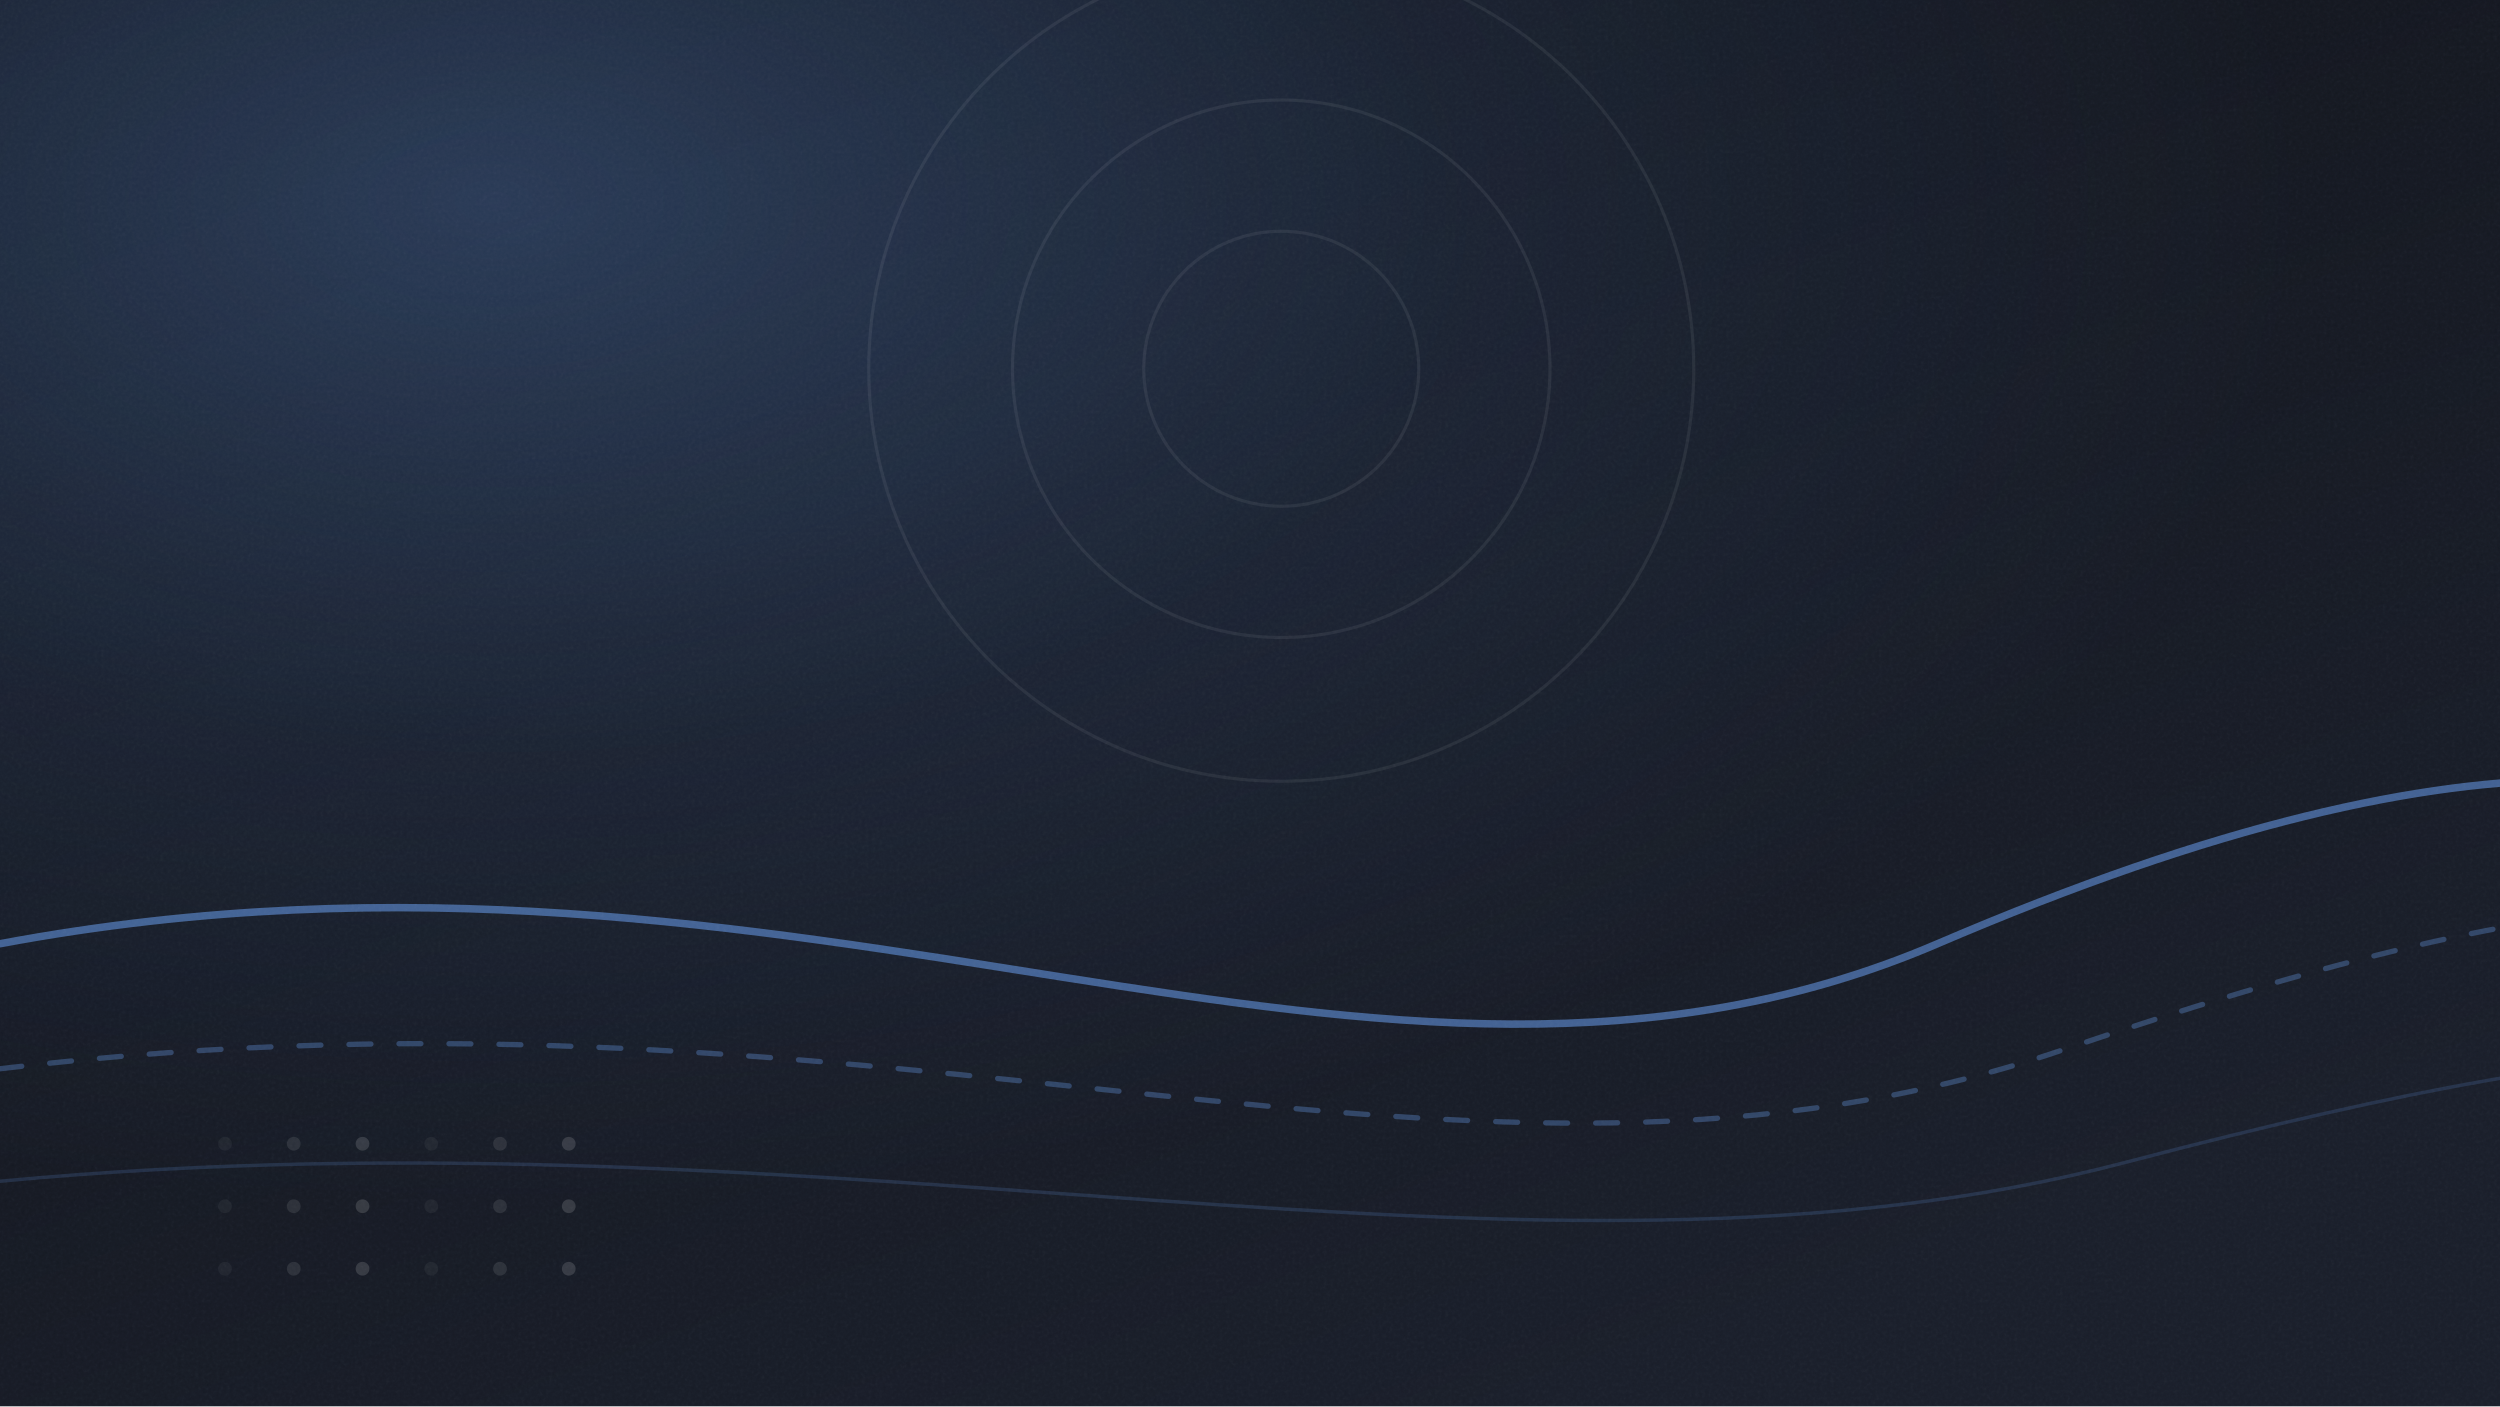
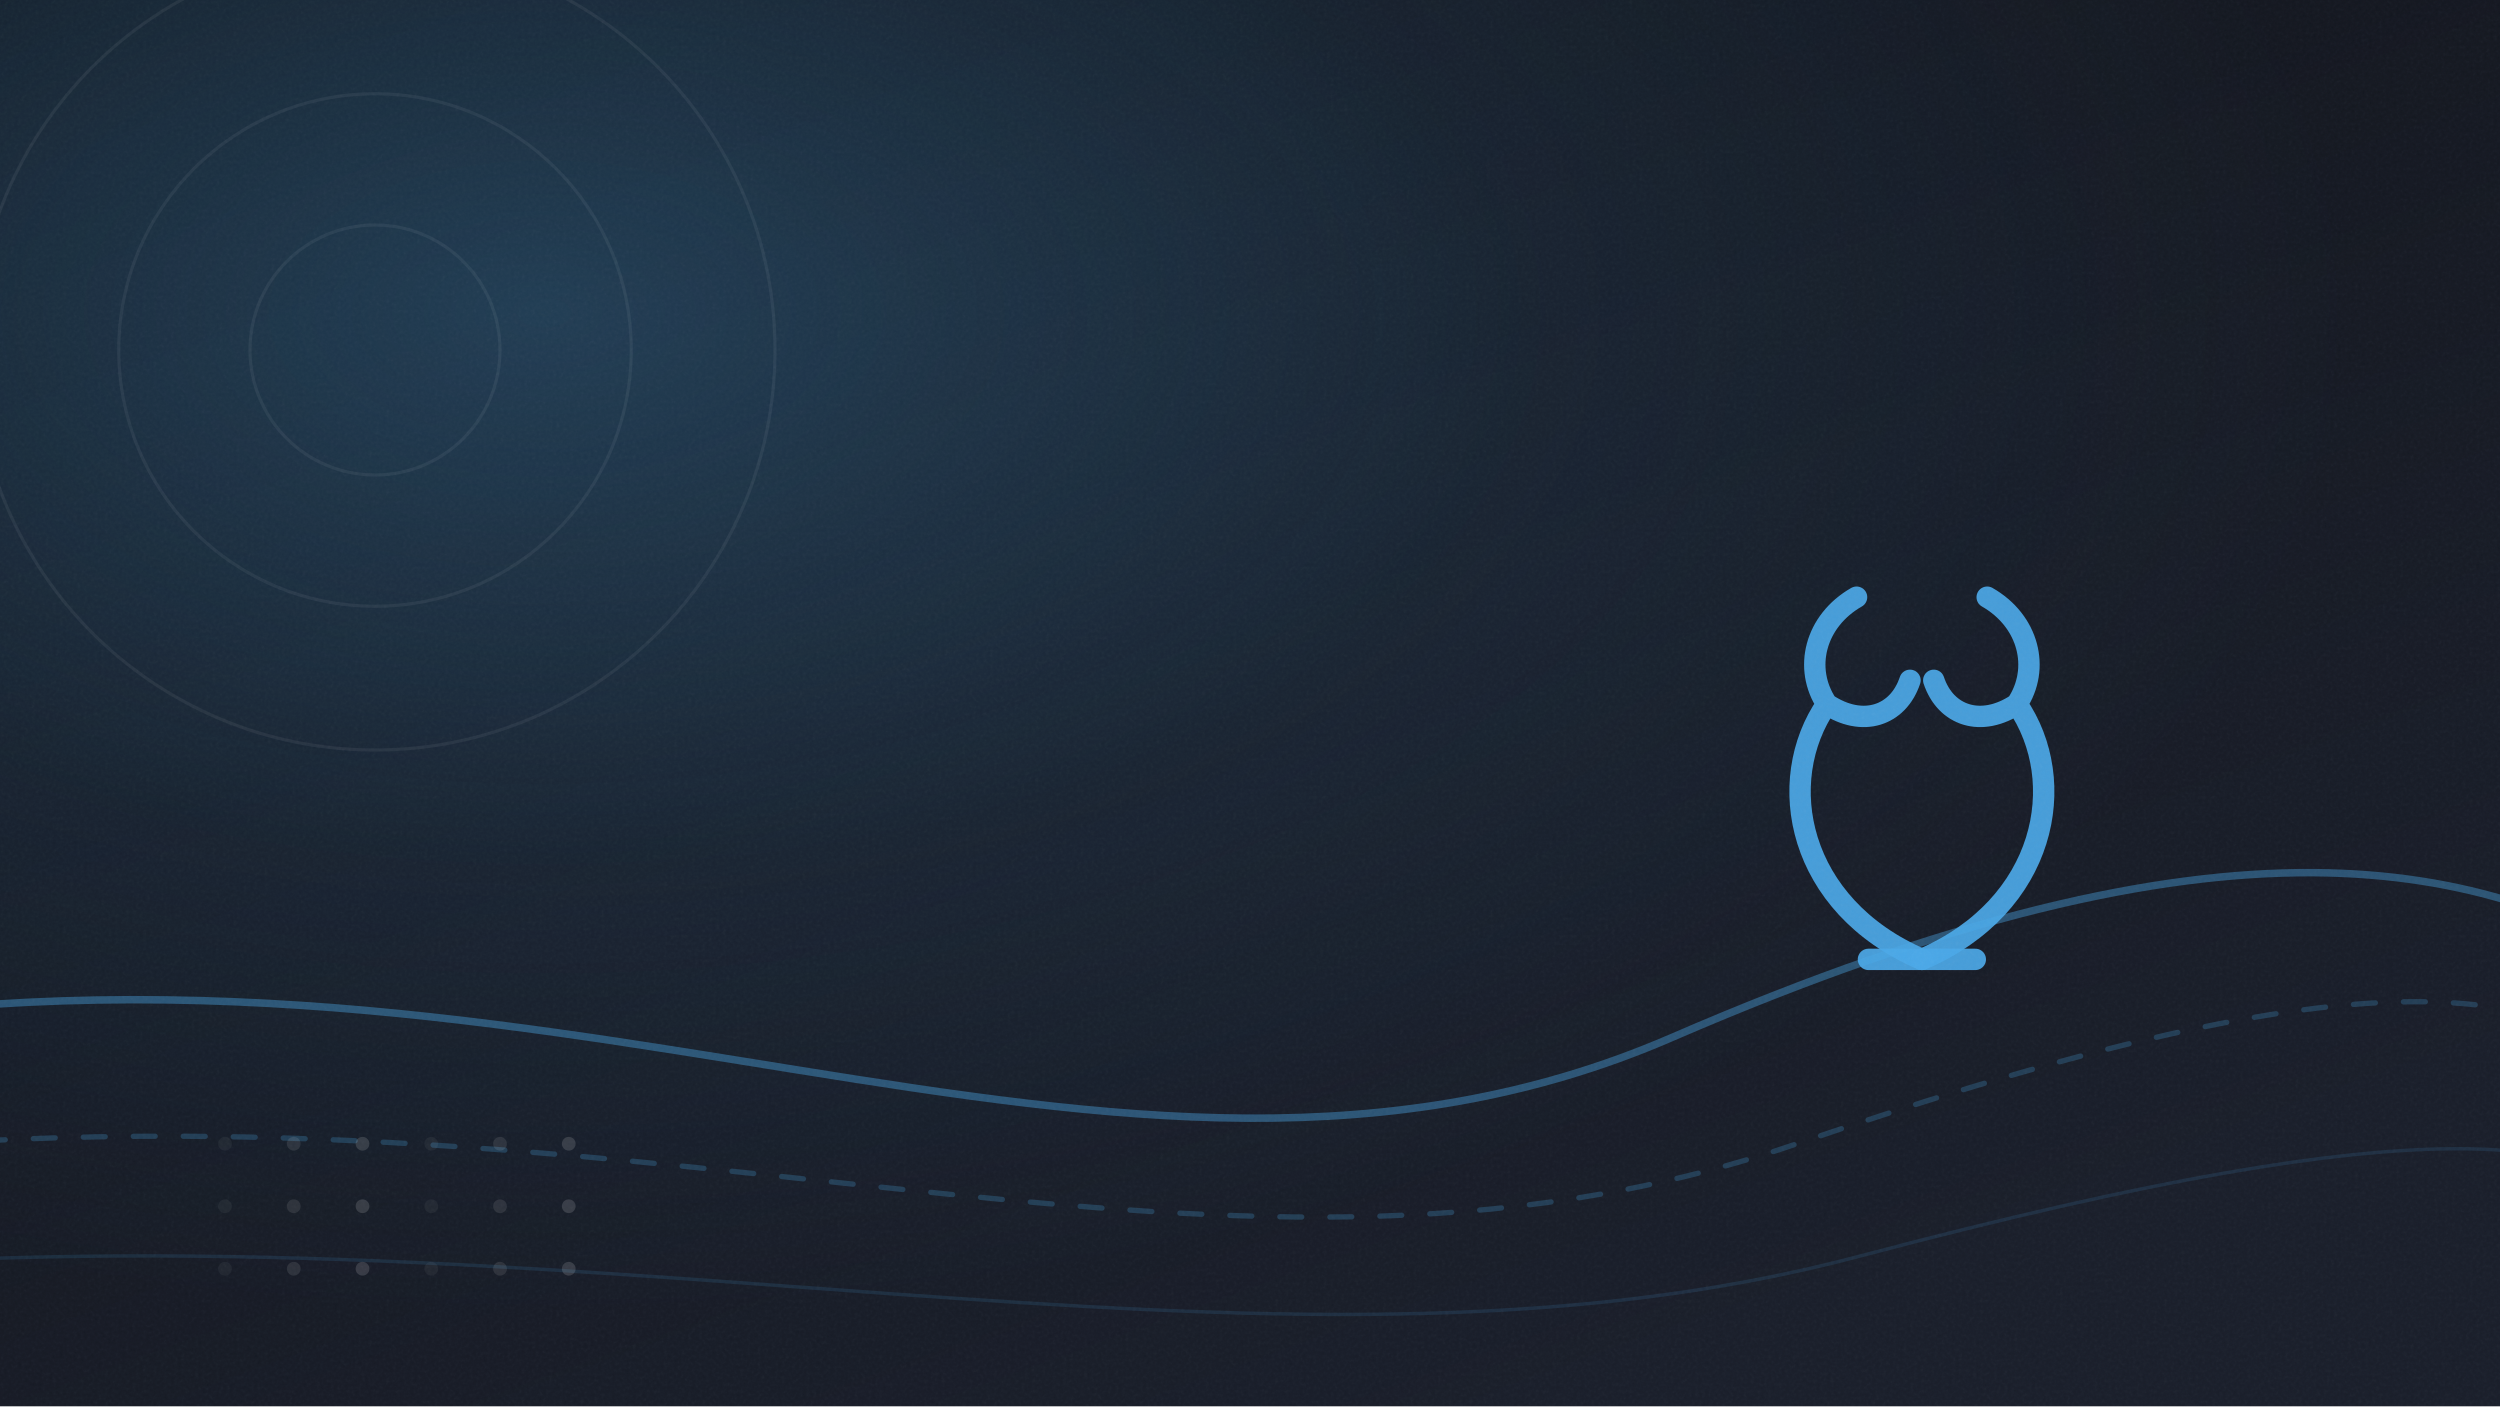
<svg xmlns="http://www.w3.org/2000/svg" width="800" height="450" viewBox="0 0 800 450">
  <defs>
    <linearGradient id="bg" x1="0" y1="0" x2="0.65" y2="1">
      <stop offset="0" stop-color="#0e1118" />
      <stop offset="1" stop-color="#181d29" />
    </linearGradient>
-     <radialGradient id="glow" cx="0.2" cy="0.14" r="0.72">
-       <stop offset="0" stop-color="#6fa8ff" stop-opacity="0.26" />
-       <stop offset="0.55" stop-color="#6fa8ff" stop-opacity="0.08" />
-       <stop offset="1" stop-color="#6fa8ff" stop-opacity="0" />
+     <radialGradient id="glow" cx="0.22" cy="0.22" r="0.72">
+       <stop offset="0" stop-color="#4aa8e8" stop-opacity="0.27" />
+       <stop offset="0.55" stop-color="#4aa8e8" stop-opacity="0.08" />
+       <stop offset="1" stop-color="#4aa8e8" stop-opacity="0" />
    </radialGradient>
    <filter id="grain">
      <feTurbulence type="fractalNoise" baseFrequency="0.9" numOctaves="2" stitchTiles="stitch" />
      <feColorMatrix type="saturate" values="0" />
      <feComponentTransfer>
        <feFuncA type="linear" slope="0.05" />
      </feComponentTransfer>
      <feComposite operator="over" in2="SourceGraphic" />
    </filter>
  </defs>
  <rect width="800" height="450" fill="url(#bg)" />
  <rect width="800" height="450" fill="url(#glow)" />
-   <g fill="none" stroke="#ffffff" stroke-opacity="0.07">
-     <circle cx="410" cy="118" r="132" />
-     <circle cx="410" cy="118" r="86" />
-     <circle cx="410" cy="118" r="44" />
+   <g fill="none" stroke="#ffffff" stroke-opacity="0.06">
+     <circle cx="120" cy="112" r="128" />
+     <circle cx="120" cy="112" r="82" />
+     <circle cx="120" cy="112" r="40" />
  </g>
-   <path d="M 0.0 302.0 C 260.0 253.3, 440.0 379.2, 620.0 302.0 S 880.0 246.0, 940.0 282.0" fill="none" stroke="#6fa8ff" stroke-opacity="0.5" stroke-width="2.4" stroke-linecap="round" />
-   <path d="M 0.0 342.0 C 290.0 307.2, 470.0 400.6, 660.0 336.0 S 900.0 286.0, 940.0 318.0" fill="none" stroke="#6fa8ff" stroke-opacity="0.3" stroke-width="1.7" stroke-dasharray="7 9" stroke-linecap="round" />
-   <path d="M 0.0 378.0 C 270.0 352.5, 490.0 421.9, 680.0 372.0 S 910.0 336.0, 940.0 356.0" fill="none" stroke="#6fa8ff" stroke-opacity="0.16" stroke-width="1.1" stroke-linecap="round" />
+   <path d="M -85.0 332.0 C 175.0 281.6, 355.0 410.0, 535.0 332.0 S 795.0 276.0, 855.0 312.0" fill="none" stroke="#4aa8e8" stroke-opacity="0.4" stroke-width="2.4" stroke-linecap="round" />
+   <path d="M -85.0 372.0 C 205.0 336.0, 385.0 431.2, 575.0 366.0 S 815.0 316.0, 855.0 348.0" fill="none" stroke="#4aa8e8" stroke-opacity="0.24" stroke-width="1.7" stroke-dasharray="7 9" stroke-linecap="round" />
+   <path d="M -85.0 408.0 C 185.0 381.6, 405.0 452.4, 595.0 402.0 S 825.0 366.0, 855.0 386.0" fill="none" stroke="#4aa8e8" stroke-opacity="0.13" stroke-width="1.1" stroke-linecap="round" />
  <circle cx="72" cy="366" r="2.2" fill="#ffffff" fill-opacity="0.05" />
  <circle cx="94" cy="366" r="2.2" fill="#ffffff" fill-opacity="0.095" />
  <circle cx="116" cy="366" r="2.2" fill="#ffffff" fill-opacity="0.14" />
  <circle cx="138" cy="366" r="2.2" fill="#ffffff" fill-opacity="0.05" />
  <circle cx="160" cy="366" r="2.2" fill="#ffffff" fill-opacity="0.095" />
  <circle cx="182" cy="366" r="2.2" fill="#ffffff" fill-opacity="0.14" />
  <circle cx="72" cy="386" r="2.2" fill="#ffffff" fill-opacity="0.05" />
  <circle cx="94" cy="386" r="2.2" fill="#ffffff" fill-opacity="0.095" />
  <circle cx="116" cy="386" r="2.2" fill="#ffffff" fill-opacity="0.14" />
  <circle cx="138" cy="386" r="2.2" fill="#ffffff" fill-opacity="0.05" />
  <circle cx="160" cy="386" r="2.2" fill="#ffffff" fill-opacity="0.095" />
  <circle cx="182" cy="386" r="2.2" fill="#ffffff" fill-opacity="0.14" />
  <circle cx="72" cy="406" r="2.2" fill="#ffffff" fill-opacity="0.05" />
  <circle cx="94" cy="406" r="2.2" fill="#ffffff" fill-opacity="0.095" />
  <circle cx="116" cy="406" r="2.2" fill="#ffffff" fill-opacity="0.14" />
  <circle cx="138" cy="406" r="2.2" fill="#ffffff" fill-opacity="0.05" />
  <circle cx="160" cy="406" r="2.2" fill="#ffffff" fill-opacity="0.095" />
  <circle cx="182" cy="406" r="2.2" fill="#ffffff" fill-opacity="0.14" />
+   <g transform="translate(520 155) scale(1.9)" fill="none" stroke="#4aa8e8" stroke-opacity="0.92" stroke-width="3.6" stroke-linecap="round" stroke-linejoin="round">
+     <path d="M50 80 C29 71 25 50 34 37 M34 37 C40 41 46 39 48 33 M34 37 C30 31 32 23 39 19" />
+     <path d="M50 80 C71 71 75 50 66 37 M66 37 C60 41 54 39 52 33 M66 37 C70 31 68 23 61 19" />
+     <path d="M41 80 H59" />
+   </g>
  <rect width="800" height="450" filter="url(#grain)" fill="transparent" />
</svg>
